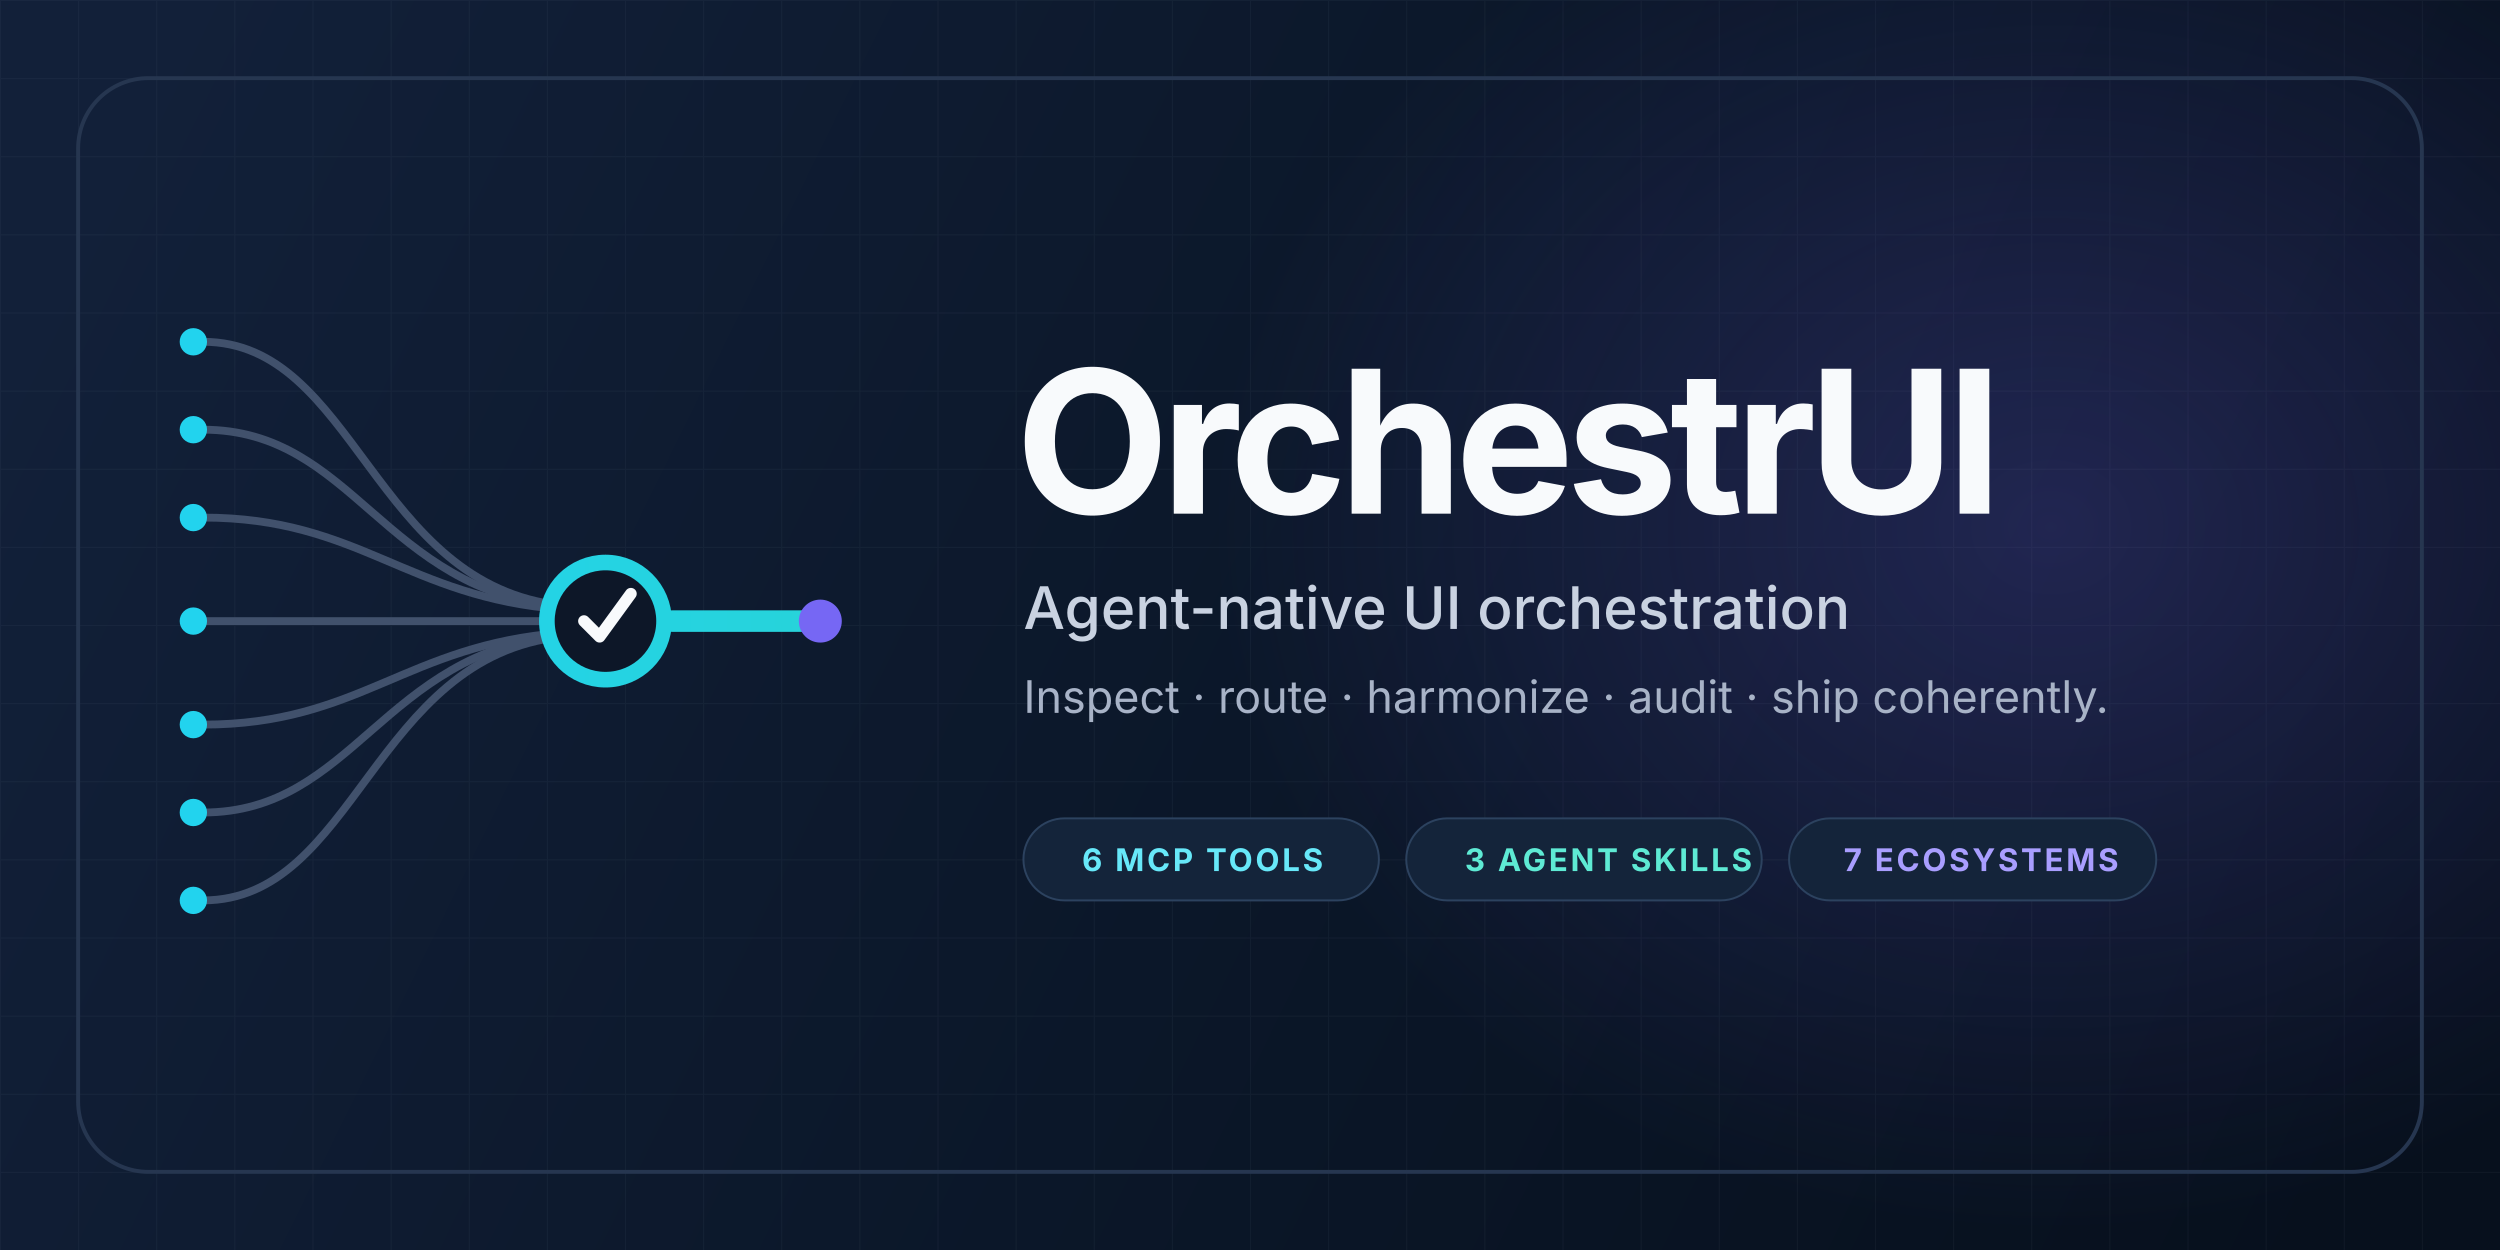
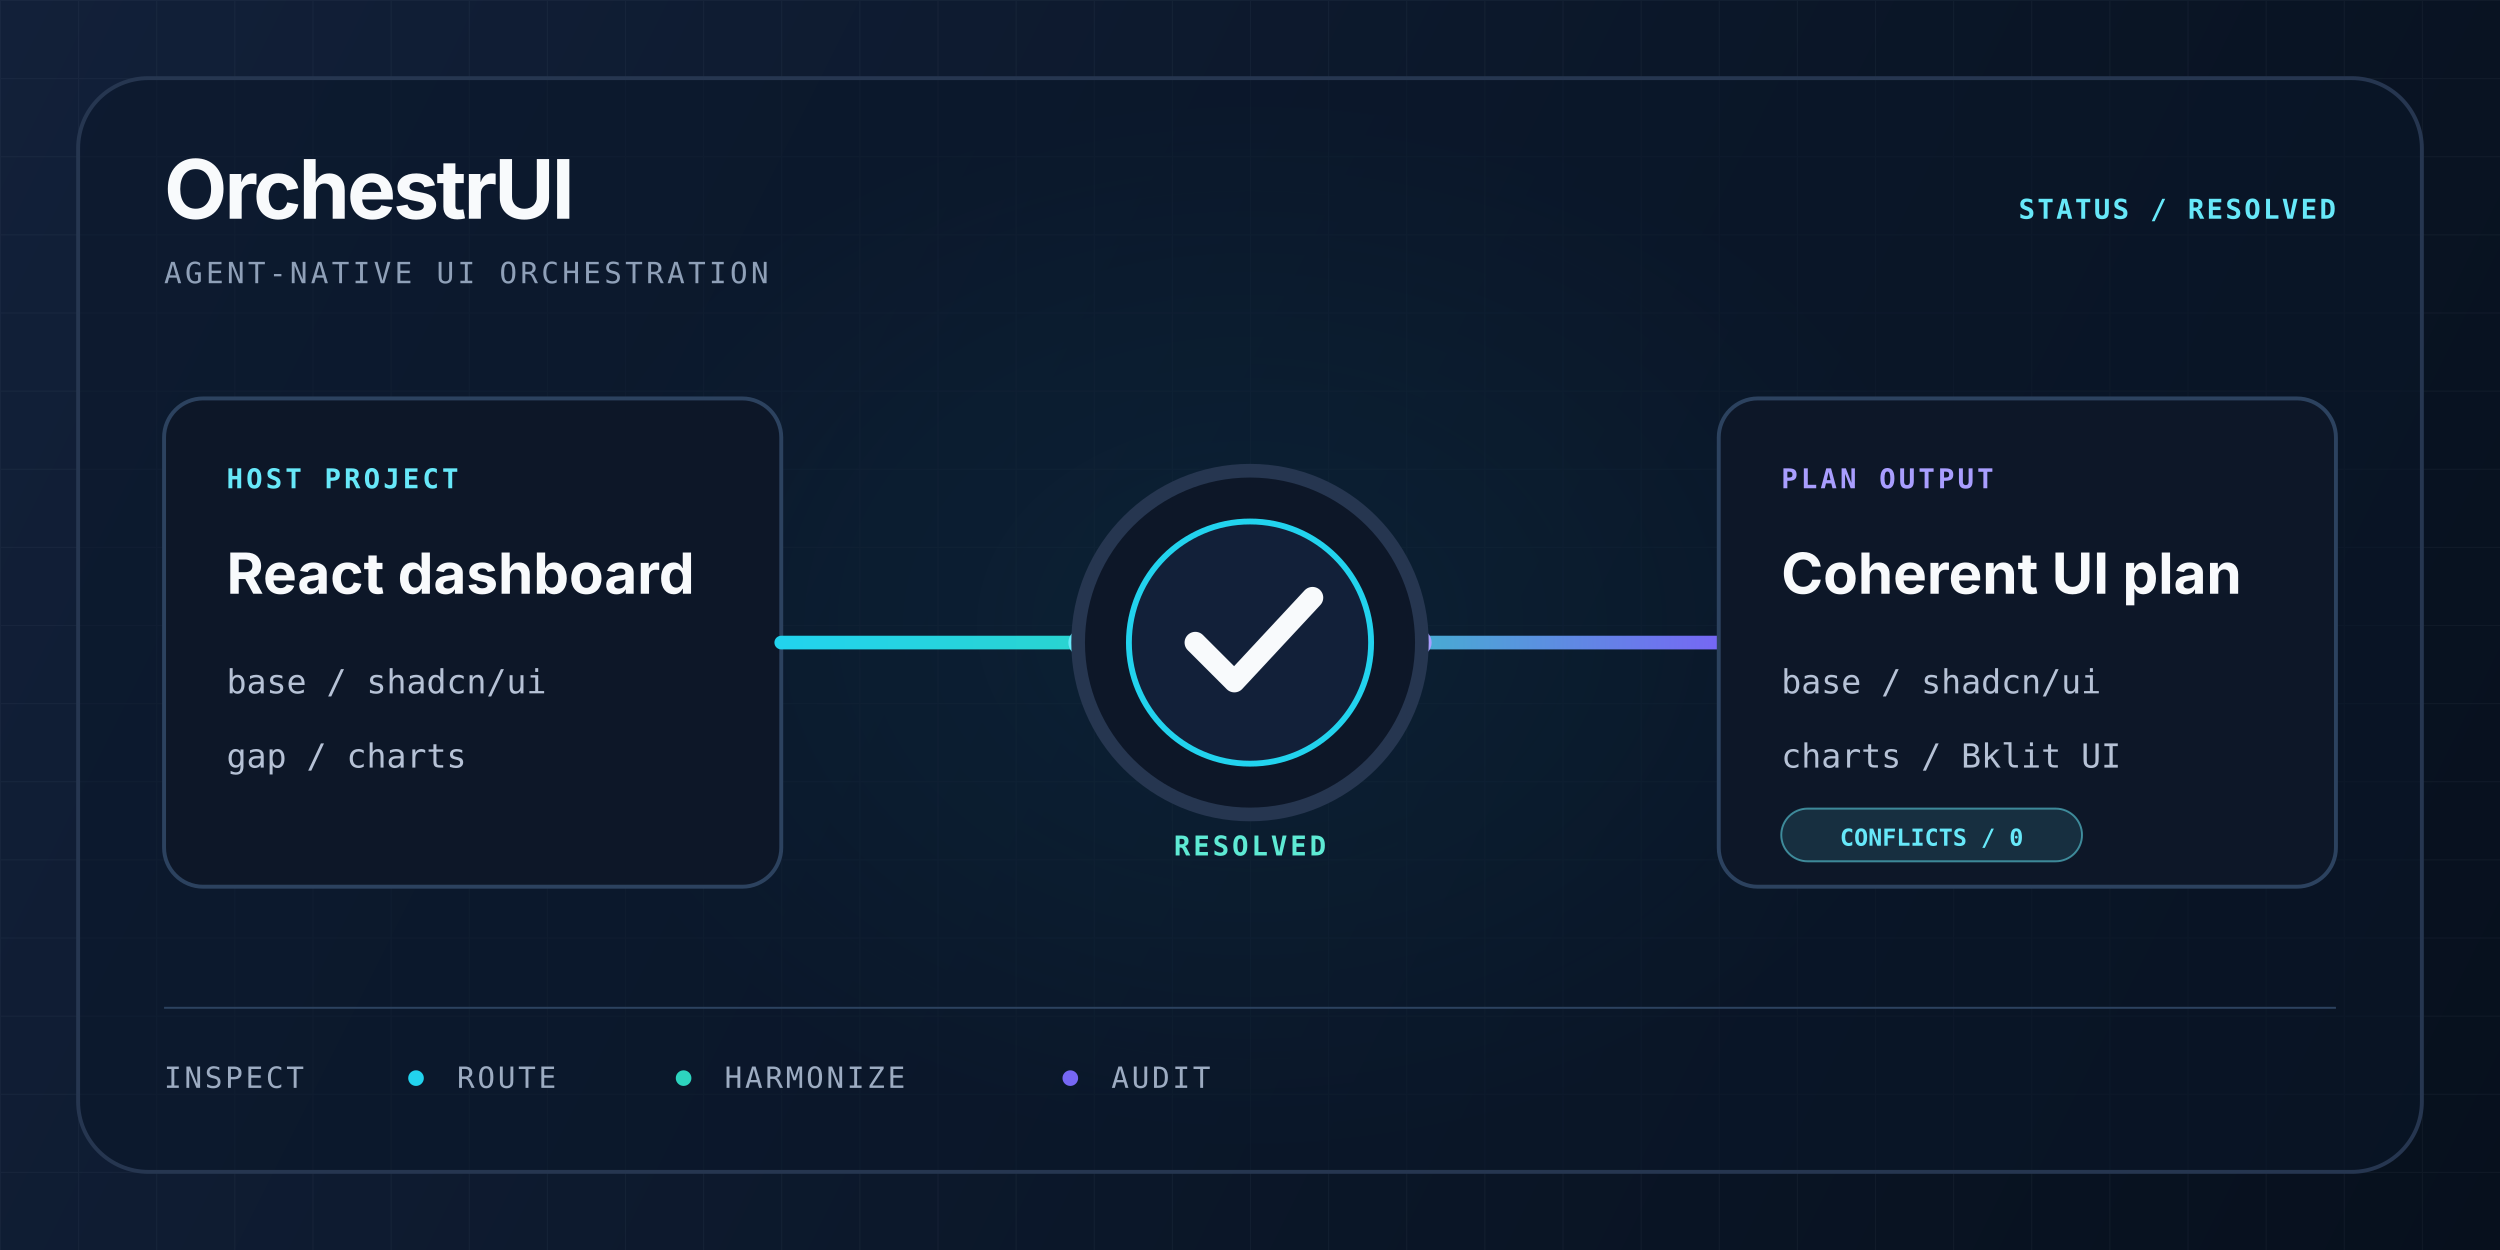
<svg xmlns="http://www.w3.org/2000/svg" viewBox="0 0 1280 640" role="img" aria-labelledby="title desc">
  <defs>
-     <linearGradient id="preview-bg" x1="70" y1="40" x2="1210" y2="600" gradientUnits="userSpaceOnUse">
+     <linearGradient id="background" x1="0" y1="0" x2="1280" y2="640" gradientUnits="userSpaceOnUse">
      <stop stop-color="#122039" />
-       <stop offset="0.52" stop-color="#0B1729" />
+       <stop offset="0.55" stop-color="#0B1729" />
      <stop offset="1" stop-color="#07101D" />
    </linearGradient>
-     <linearGradient id="preview-route" x1="82" y1="320" x2="1180" y2="320" gradientUnits="userSpaceOnUse">
+     <linearGradient id="route" x1="400" y1="0" x2="880" y2="0" gradientUnits="userSpaceOnUse">
      <stop stop-color="#22D3EE" />
-       <stop offset="0.52" stop-color="#2DD4BF" />
+       <stop offset="0.5" stop-color="#2DD4BF" />
      <stop offset="1" stop-color="#7667F4" />
    </linearGradient>
-     <radialGradient id="preview-glow" cx="0" cy="0" r="1" gradientTransform="translate(1050 270) rotate(180) scale(430 360)" gradientUnits="userSpaceOnUse">
-       <stop stop-color="#7667F4" stop-opacity="0.22" />
-       <stop offset="1" stop-color="#7667F4" stop-opacity="0" />
+     <radialGradient id="glow" cx="0" cy="0" r="1" gradientTransform="translate(640 320) rotate(90) scale(270 360)" gradientUnits="userSpaceOnUse">
+       <stop stop-color="#22D3EE" stop-opacity="0.12" />
+       <stop offset="1" stop-color="#22D3EE" stop-opacity="0" />
    </radialGradient>
-     <pattern id="preview-grid" width="40" height="40" patternUnits="userSpaceOnUse">
+     <pattern id="grid" width="40" height="40" patternUnits="userSpaceOnUse">
      <path d="M40 0H0V40" fill="none" stroke="#94A3B8" stroke-opacity="0.055" />
    </pattern>
  </defs>
-   <rect width="1280" height="640" fill="url(#preview-bg)" />
-   <rect width="1280" height="640" fill="url(#preview-grid)" />
-   <rect width="1280" height="640" fill="url(#preview-glow)" />
-   <rect x="40" y="40" width="1200" height="560" rx="36" fill="none" stroke="#263650" stroke-width="2" />
-   <g transform="translate(90 153)">
-     <g fill="none" stroke="#41516C" stroke-width="4" stroke-linecap="round">
-       <path d="M14 22C92 22 101 147 198 157" />
-       <path d="M14 67C91 67 106 149 198 158" />
-       <path d="M14 112C94 112 118 153 198 159" />
-       <path d="M14 165H198" />
-       <path d="M14 218C94 218 118 177 198 171" />
-       <path d="M14 263C91 263 106 181 198 172" />
-       <path d="M14 308C92 308 101 183 198 173" />
-     </g>
-     <g fill="#22D3EE">
-       <circle cx="9" cy="22" r="7" />
-       <circle cx="9" cy="67" r="7" />
-       <circle cx="9" cy="112" r="7" />
-       <circle cx="9" cy="165" r="7" />
-       <circle cx="9" cy="218" r="7" />
-       <circle cx="9" cy="263" r="7" />
-       <circle cx="9" cy="308" r="7" />
-     </g>
-     <circle cx="220" cy="165" r="30" fill="#0D1728" stroke="url(#preview-route)" stroke-width="8" />
-     <path d="M209 165L217 173L233 151" fill="none" stroke="#F8FAFC" stroke-width="6" stroke-linecap="round" stroke-linejoin="round" />
-     <path d="M254 165H322" stroke="url(#preview-route)" stroke-width="11" stroke-linecap="round" />
-     <circle cx="330" cy="165" r="11" fill="#7667F4" />
-   </g>
-   <g transform="translate(520 145)">
-     <text x="0" y="118" fill="#F8FAFC" font-family="Inter, Segoe UI, Arial, sans-serif" font-size="102" font-weight="720" letter-spacing="-4">OrchestrUI</text>
-     <text x="4" y="177" fill="#C9D2E1" font-family="Inter, Segoe UI, Arial, sans-serif" font-size="30" font-weight="500">Agent-native UI orchestration</text>
-     <text x="4" y="220" fill="#A8B3C7" font-family="Inter, Segoe UI, Arial, sans-serif" font-size="23">Inspect · route · harmonize · audit · ship coherently.</text>
-     <g transform="translate(4 274)" font-family="Inter, Segoe UI, Arial, sans-serif" font-size="16" font-weight="650" letter-spacing="1.4">
-       <rect x="0" y="0" width="182" height="42" rx="21" fill="#14243A" stroke="#2C425F" />
-       <text x="30" y="27" fill="#67E8F9">6 MCP TOOLS</text>
-       <rect x="196" y="0" width="182" height="42" rx="21" fill="#14243A" stroke="#2C425F" />
-       <text x="226" y="27" fill="#5EEAD4">3 AGENT SKILLS</text>
-       <rect x="392" y="0" width="188" height="42" rx="21" fill="#14243A" stroke="#2C425F" />
-       <text x="420" y="27" fill="#A99EFF">7 ECOSYSTEMS</text>
-     </g>
-   </g>
+   <rect width="1280" height="640" fill="url(#background)" />
+   <rect width="1280" height="640" fill="url(#grid)" />
+   <rect width="1280" height="640" fill="url(#glow)" />
+   <rect x="40" y="40" width="1200" height="560" rx="36" fill="#0B1729" fill-opacity="0.54" stroke="#263650" stroke-width="2" />
+   <text x="84" y="112" fill="#F8FAFC" font-family="Inter, Segoe UI, Arial, sans-serif" font-size="42" font-weight="700" letter-spacing="-1.4">OrchestrUI</text>
+   <text x="84" y="145" fill="#8FA0B8" font-family="Consolas, Menlo, monospace" font-size="15" letter-spacing="1.7">AGENT-NATIVE UI ORCHESTRATION</text>
+   <text x="1196" y="112" fill="#67E8F9" font-family="Consolas, Menlo, monospace" font-size="14" font-weight="700" text-anchor="end" letter-spacing="1.2">STATUS / RESOLVED</text>
+   <rect x="84" y="204" width="316" height="250" rx="20" fill="#0D1728" stroke="#2C425F" stroke-width="2" />
+   <text x="116" y="250" fill="#67E8F9" font-family="Consolas, Menlo, monospace" font-size="14" font-weight="700" letter-spacing="1.6">HOST PROJECT</text>
+   <text x="116" y="304" fill="#F8FAFC" font-family="Inter, Segoe UI, Arial, sans-serif" font-size="29" font-weight="700">React dashboard</text>
+   <text x="116" y="355" fill="#B6C2D6" font-family="Consolas, Menlo, monospace" font-size="17">base      / shadcn/ui</text>
+   <text x="116" y="393" fill="#B6C2D6" font-family="Consolas, Menlo, monospace" font-size="17">gap       / charts</text>
+   <path d="M400 329H554" fill="none" stroke="#41516C" stroke-width="5" stroke-linecap="round" />
+   <path d="M726 329H880" fill="none" stroke="#41516C" stroke-width="5" stroke-linecap="round" />
+   <path d="M400 329H554" fill="none" stroke="url(#route)" stroke-width="7" stroke-linecap="round" />
+   <path d="M726 329H880" fill="none" stroke="url(#route)" stroke-width="7" stroke-linecap="round" />
+   <circle cx="554" cy="329" r="7" fill="#67E8F9" />
+   <circle cx="726" cy="329" r="7" fill="#A99EFF" />
+   <circle cx="640" cy="329" r="88" fill="#0D1728" stroke="#263650" stroke-width="7" />
+   <circle cx="640" cy="329" r="62" fill="#122039" stroke="#22D3EE" stroke-width="3" />
+   <path d="M612 329L632 349L672 306" fill="none" stroke="#F8FAFC" stroke-width="11" stroke-linecap="round" stroke-linejoin="round" />
+   <text x="640" y="438" fill="#5EEAD4" font-family="Consolas, Menlo, monospace" font-size="14" font-weight="700" text-anchor="middle" letter-spacing="1.5">RESOLVED</text>
+   <rect x="880" y="204" width="316" height="250" rx="20" fill="#0D1728" stroke="#2C425F" stroke-width="2" />
+   <text x="912" y="250" fill="#A99EFF" font-family="Consolas, Menlo, monospace" font-size="14" font-weight="700" letter-spacing="1.6">PLAN OUTPUT</text>
+   <text x="912" y="304" fill="#F8FAFC" font-family="Inter, Segoe UI, Arial, sans-serif" font-size="29" font-weight="700">Coherent UI plan</text>
+   <text x="912" y="355" fill="#B6C2D6" font-family="Consolas, Menlo, monospace" font-size="17">base      / shadcn/ui</text>
+   <text x="912" y="393" fill="#B6C2D6" font-family="Consolas, Menlo, monospace" font-size="17">charts    / Bklit UI</text>
+   <rect x="912" y="414" width="154" height="27" rx="13.5" fill="#67E8F9" fill-opacity="0.12" stroke="#67E8F9" stroke-opacity="0.52" />
+   <text x="989" y="433" fill="#67E8F9" font-family="Consolas, Menlo, monospace" font-size="12" font-weight="700" text-anchor="middle">CONFLICTS / 0</text>
+   <line x1="84" y1="516" x2="1196" y2="516" stroke="#2C425F" />
+   <text x="84" y="557" fill="#9DACC2" font-family="Consolas, Menlo, monospace" font-size="15" letter-spacing="1.4">INSPECT</text>
+   <circle cx="213" cy="552" r="4" fill="#22D3EE" />
+   <text x="234" y="557" fill="#9DACC2" font-family="Consolas, Menlo, monospace" font-size="15" letter-spacing="1.4">ROUTE</text>
+   <circle cx="350" cy="552" r="4" fill="#2DD4BF" />
+   <text x="371" y="557" fill="#9DACC2" font-family="Consolas, Menlo, monospace" font-size="15" letter-spacing="1.4">HARMONIZE</text>
+   <circle cx="548" cy="552" r="4" fill="#7667F4" />
+   <text x="569" y="557" fill="#9DACC2" font-family="Consolas, Menlo, monospace" font-size="15" letter-spacing="1.4">AUDIT</text>
</svg>
